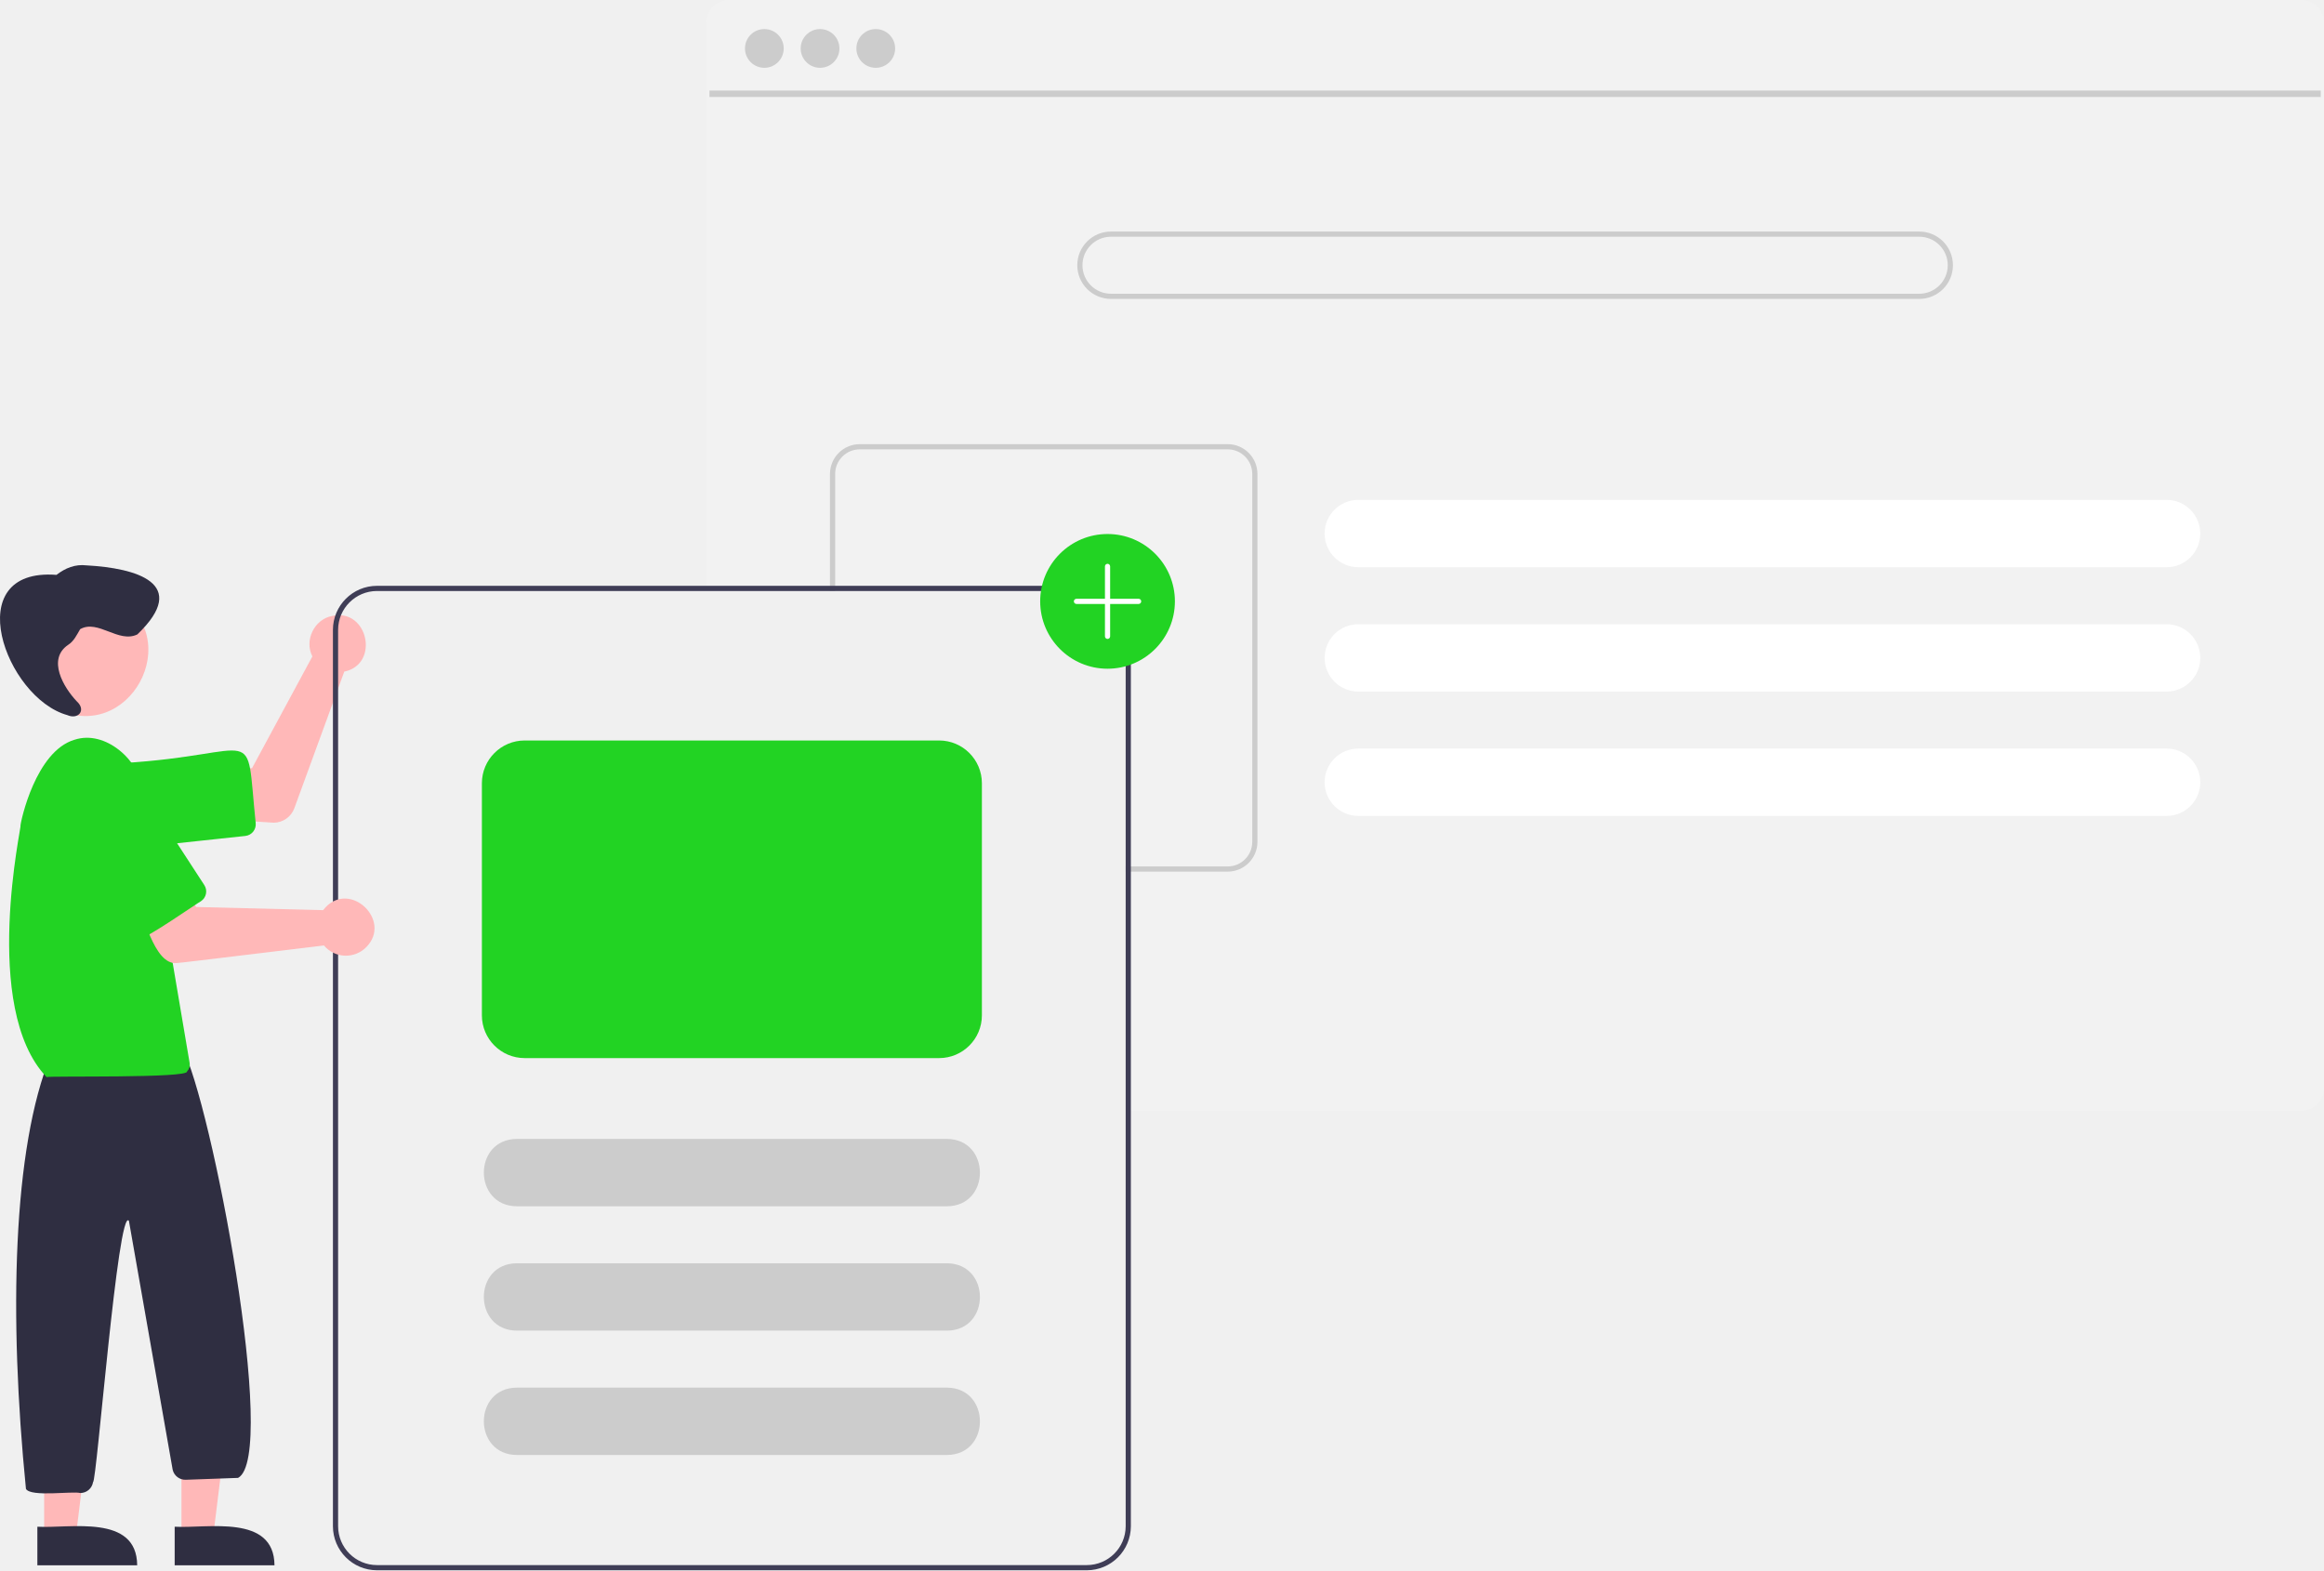
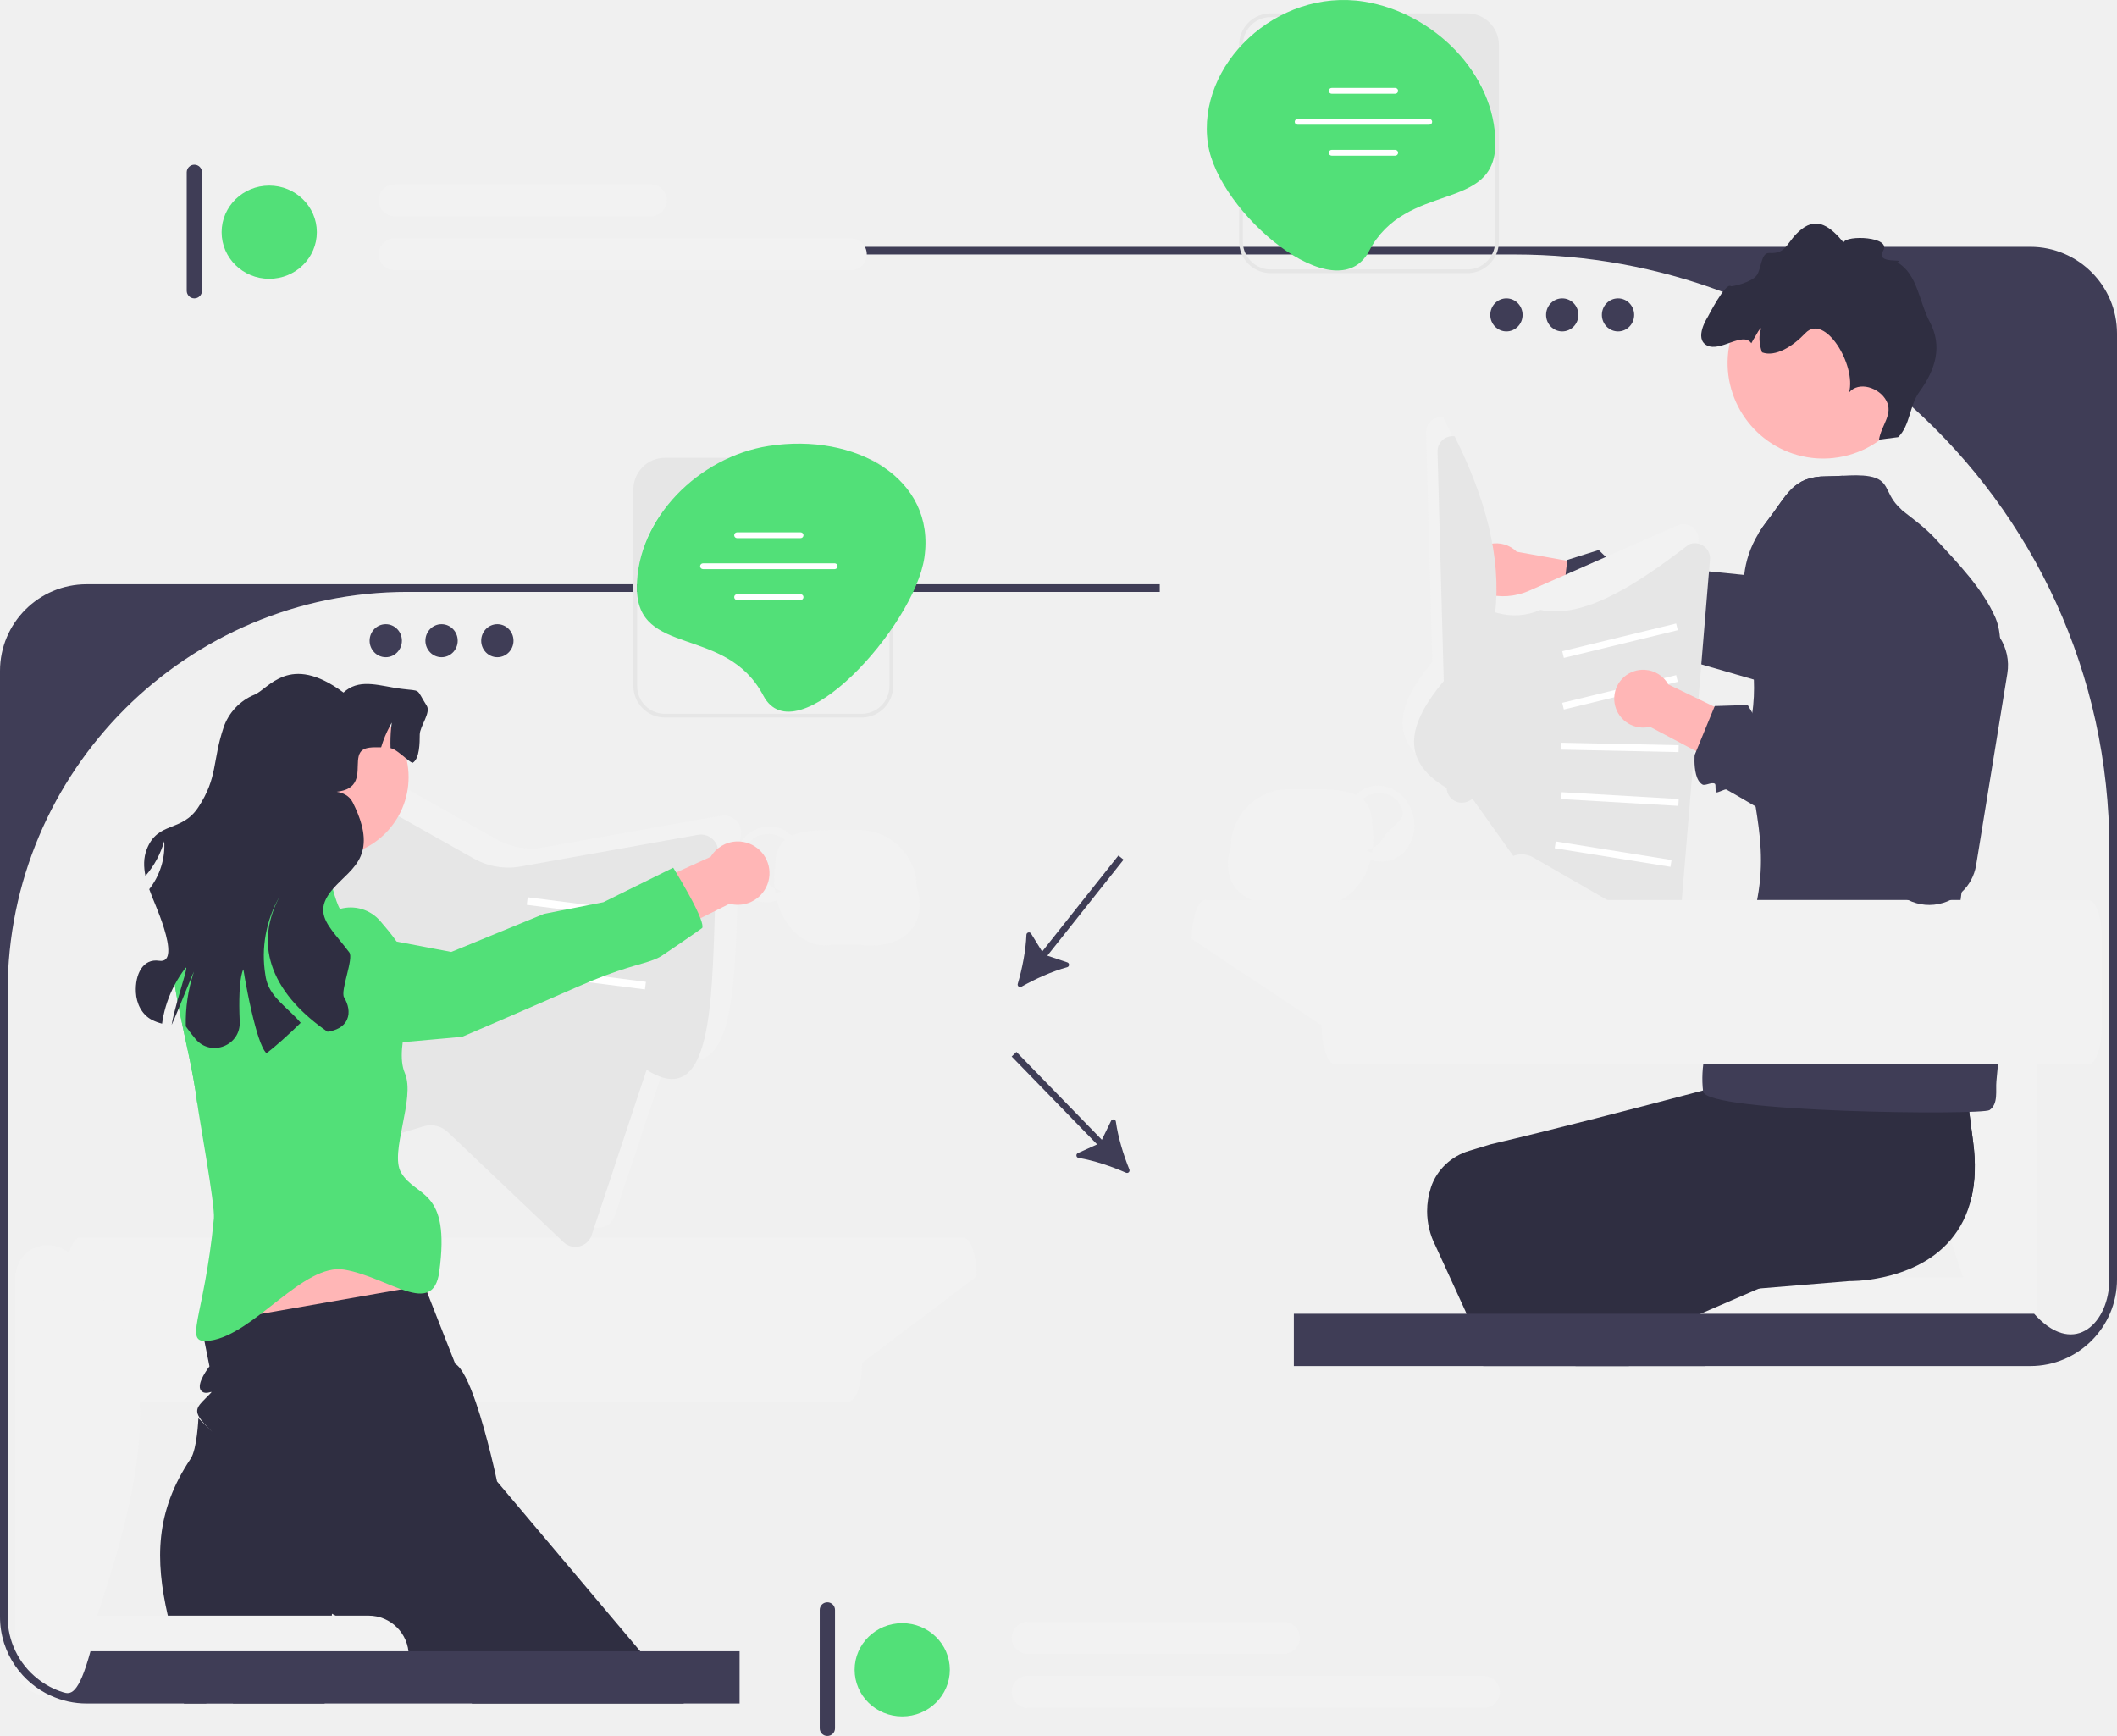
- <svg xmlns="http://www.w3.org/2000/svg" id="e206c98e-a062-454f-98a1-36dd7d468c34" data-name="Layer 1" width="897.059" height="606.13" viewBox="0 0 897.059 606.13">
-   <path d="M1039.799,146.935h-607a8.727,8.727,0,0,0-8.72,8.72v219.41h146.9a15.018,15.018,0,0,1,15,15v185.63h453.82a8.712,8.712,0,0,0,6.63-3.06,2.044,2.044,0,0,0,.19-.24,8.166,8.166,0,0,0,1.25-2.11,8.507,8.507,0,0,0,.66-3.31V155.655A8.73,8.73,0,0,0,1039.799,146.935Z" transform="translate(-151.4706 -146.935)" fill="#f2f2f2" />
-   <rect x="273.85" y="34.951" width="621.957" height="2.493" fill="#ccc" />
-   <circle cx="295.039" cy="18.698" r="7.478" fill="#ccc" />
-   <circle cx="316.539" cy="18.698" r="7.478" fill="#ccc" />
-   <circle cx="338.04" cy="18.698" r="7.478" fill="#ccc" />
-   <path d="M892.299,236.315h-312a13,13,0,0,0,0,26h312a13,13,0,0,0,0-26Zm0,24h-312a11,11,0,0,1,0-22h312a11,11,0,0,1,0,22Z" transform="translate(-151.4706 -146.935)" fill="#ccc" />
-   <path d="M987.77,339.885h-312a13,13,0,0,0,0,26h312a13,13,0,0,0,0-26Z" transform="translate(-151.4706 -146.935)" fill="#fff" />
-   <path d="M987.77,387.885h-312a13,13,0,0,0,0,26h312a13,13,0,0,0,0-26Z" transform="translate(-151.4706 -146.935)" fill="#fff" />
-   <path d="M987.77,435.885h-312a13,13,0,0,0,0,26h312a13,13,0,0,0,0-26Z" transform="translate(-151.4706 -146.935)" fill="#fff" />
-   <path d="M625.35,318.385h-142.02a11.504,11.504,0,0,0-11.49,11.49v45.19h2v-45.19a9.505,9.505,0,0,1,9.49-9.49h142.02a9.498,9.498,0,0,1,9.49,9.49v142.02a9.498,9.498,0,0,1-9.49,9.49H585.98v2h39.37a11.497,11.497,0,0,0,11.49-11.49V329.875A11.497,11.497,0,0,0,625.35,318.385Z" transform="translate(-151.4706 -146.935)" fill="#ccc" />
-   <path d="M257.094,464.503c-.502.02-21.91-1.464-22.457-1.482l1.923-19.197,12.193-.367,23.3-43.155c-3.232-6.162.745-14.338,7.6-15.599,13.814-3.14,18.559,18.593,4.703,21.485l-19.272,52.733A8.55,8.55,0,0,1,257.094,464.503Z" transform="translate(-151.4706 -146.935)" fill="#ffb8b8" />
-   <path d="M200.655,474.39c-20.372.05-22.16-30.738-1.743-32.907,53.988-3.262,47.156-16.822,51.256,23.175a4.505,4.505,0,0,1-3.995,4.954l-43.75,4.684A16.635,16.635,0,0,1,200.655,474.39Z" transform="translate(-151.4706 -146.935)" fill="#22d323" />
-   <path d="M196.006,377.05c28.065,15.97,5.025,58.106-23.563,43.102C144.379,404.182,167.419,362.046,196.006,377.05Z" transform="translate(-151.4706 -146.935)" fill="#ffb8b8" />
-   <polygon points="70.049 592.823 82.308 592.822 88.141 545.534 70.047 545.535 70.049 592.823" fill="#ffb8b8" />
-   <path d="M218.893,751.142l38.531-.002c-.147-19.881-25.918-14.152-38.531-14.885Z" transform="translate(-151.4706 -146.935)" fill="#2f2e41" />
-   <polygon points="17.049 592.823 29.308 592.822 35.141 545.534 17.047 545.535 17.049 592.823" fill="#ffb8b8" />
-   <path d="M165.893,751.142l38.531-.002c-.147-19.881-25.918-14.152-38.531-14.885Z" transform="translate(-151.4706 -146.935)" fill="#2f2e41" />
-   <path d="M182.452,723.243c-2.963-.813-19.064,1.646-20.964-1.582-6.636-66.511-5.161-131.603,9.57-167.37l50.648-3.101c11.326,20.675,37.36,157.875,21.656,166.216l-20.194.72a5.018,5.018,0,0,1-5.039-3.826l-16.895-96.117c-4.207-5.881-12.477,101.224-13.843,100.824A4.978,4.978,0,0,1,182.452,723.243Z" transform="translate(-151.4706 -146.935)" fill="#2f2e41" />
-   <path d="M169.45,562.698c-25.572-26.753-9.26-98.479-10.086-96.953.07-1.757,5.862-28.816,20.844-33.257,11.887-3.923,25.043,7.812,26.666,19.681l17.806,105.153a3.698,3.698,0,0,1-1.014,3.18C224.542,563.228,170.701,562.152,169.45,562.698Z" transform="translate(-151.4706 -146.935)" fill="#22d323" />
-   <path d="M177.749,395.868c2.246-1.42,3.353-3.854,4.66-6.073,6.885-3.924,14.801,5.569,22.083,2.026,20.593-19.769-.574-25.601-19.54-26.644-4.48-.552-8.292,1.037-11.679,3.662-37.886-2.893-19.716,47.483,4.194,54.136,4.222,1.849,7.388-1.893,3.666-5.295C175.981,412.281,169.6,401.411,177.749,395.868Z" transform="translate(-151.4706 -146.935)" fill="#2f2e41" />
-   <path d="M570.98,373.065h-274a17.024,17.024,0,0,0-17,17v346a17.024,17.024,0,0,0,17,17h274a17.024,17.024,0,0,0,17-17v-346A17.024,17.024,0,0,0,570.98,373.065Zm15,363a15.018,15.018,0,0,1-15,15h-274a15.018,15.018,0,0,1-15-15v-346a15.018,15.018,0,0,1,15-15h274a15.018,15.018,0,0,1,15,15Z" transform="translate(-151.4706 -146.935)" fill="#3f3d56" />
-   <path d="M219.777,518.663c-9.031,1.023-12.995-19.992-16.448-25.347l17.985-6.983,5.852,10.703,49.028,1.219a10.678,10.678,0,0,1,.952-1.12h0c9.723-10.181,25.557,5.073,15.871,15.232a11.036,11.036,0,0,1-16.497-.477C275.31,511.976,220.961,518.695,219.777,518.663Z" transform="translate(-151.4706 -146.935)" fill="#ffb8b8" />
-   <path d="M206.458,508.631c-3.007,2.897-26.091-37.773-27.777-38.923-11.664-18.13,15.796-36.03,27.661-17.998l23.997,36.879a4.505,4.505,0,0,1-1.317,6.226C227.928,495.327,207.23,509.733,206.458,508.631Z" transform="translate(-151.4706 -146.935)" fill="#22d323" />
-   <path d="M516.98,612.565h-166c-16.957-.082-17.027-25.912.001-26l165.999,0C533.925,586.644,534.017,612.476,516.98,612.565Z" transform="translate(-151.4706 -146.935)" fill="#ccc" />
-   <path d="M516.98,660.565h-166c-16.957-.082-17.027-25.912.001-26l165.999,0C533.925,634.644,534.017,660.476,516.98,660.565Z" transform="translate(-151.4706 -146.935)" fill="#ccc" />
-   <path d="M516.98,708.565h-166c-16.957-.082-17.027-25.912.001-26l165.999,0C533.925,682.644,534.017,708.476,516.98,708.565Z" transform="translate(-151.4706 -146.935)" fill="#ccc" />
-   <path d="M578.98,405.065a26,26,0,1,1,26-26A26.029,26.029,0,0,1,578.98,405.065Z" transform="translate(-151.4706 -146.935)" fill="#22d323" />
-   <path d="M590.98,378.065h-11v-12.5a1,1,0,0,0-2,0v12.5h-11a1,1,0,0,0,0,2h11v12.5a1,1,0,1,0,2,0v-12.5h11a1,1,0,0,0,0-2Z" transform="translate(-151.4706 -146.935)" fill="#fff" />
-   <path d="M513.98,555.365h-160a16.519,16.519,0,0,1-16.5-16.5V449.265a16.519,16.519,0,0,1,16.5-16.5h160a16.519,16.519,0,0,1,16.5,16.5v89.6A16.519,16.519,0,0,1,513.98,555.365Z" transform="translate(-151.4706 -146.935)" fill="#22d323" />
+ <svg xmlns="http://www.w3.org/2000/svg" width="554.225" height="454.457" viewBox="0 0 554.225 454.457">
+   <g>
+     <rect x="481.854" y="338.875" width="6.31" height="18.74" fill="#f2f2f2" />
+     <path d="M520.157,353.291h-70.291c-5.226,0-9.462-4.236-9.462-9.462h0c0-5.226,4.236-9.462,9.462-9.462h70.291c5.226,0,9.462,4.236,9.462,9.462h0c0,5.226-4.236,9.462-9.462,9.462Z" fill="#f2f2f2" />
+     <path d="M525.564,353.291h0c4.23,0,7.66-3.429,7.66-7.66v-91.018c0-4.23-3.429-7.66-7.66-7.66h0c-4.23,0-7.66,3.429-7.66,7.66-23.265,17.804-13.809,53.239,0,91.018,0,4.23,3.429,7.66,7.66,7.66v-0Z" fill="#f2f2f2" />
+     <path d="M516.174,313.285c-1.04,4.66-3,8.34-5.46,11.24-5.01,5.93-12.11,8.62-17.71,9.84-5.03,1.1-8.85,1.01-8.85,1.01l-23.65,1.95-18.69,1.54-18.78,1.55c1.07,4.5,2.09,9.67,3.06,15.2,.11,.66,.23,1.33,.35,2h-38.14l-.64-2-3.92-12.15-7.95-17.37c-1.45-2.83-2.18-5.92-2.18-9.03,0-2.07,.33-4.13,.98-6.13,.01-.03,.01-.06,.02-.09,1.53-4.62,5.31-8.16,9.99-9.57l5.65-1.71c16.02-3.74,38.47-9.57,55.59-14.09,14.3-3.78,24.87-6.66,24.87-6.66l.03-.2,2.96-20.24,29.51-2.59,9.59-.85s-.21,1-.13,4.59c0,.22,0,.45,.01,.68,.02,.7,.05,1.5,.09,2.39,.01,.3,.03,.61,.05,.93,.03,.62,.07,1.28,.12,1.99,0,.05,0,.1,.01,.15,.05,.89,.12,1.86,.21,2.9,.02,.43,.06,.87,.1,1.32,.19,2.27,.43,4.87,.74,7.83,.02,.3,.05,.6,.09,.9,.04,.47,.09,.94,.14,1.42,.1,.84,.19,1.7,.29,2.6,.01,.09,.02,.17,.03,.26,.09,.79,.19,1.6,.28,2.44,.11,.91,.22,1.84,.34,2.79,.07,.64,.15,1.3,.24,1.98,.04,.32,.08,.65,.12,.98,.05,.35,.09,.71,.14,1.07,.08,.64,.16,1.3,.25,1.97,.19,1.49,.4,3.03,.61,4.63,.77,5.67,.55,10.48-.36,14.53Z" fill="#2f2e41" />
+     <path d="M516.174,313.285l-7.73,3.34-41.09,17.74-6.85,2.96-16.82,7.26c.48,2.53,.99,5.03,1.54,7.49,.26,1.19,.52,2.37,.8,3.54,.16,.67,.31,1.33,.48,2h-34.04l-.26-2-.99-7.83c-1.97-1.76-3.13-5.13-3.83-8.71-.7-3.57-.95-7.38-1.12-10.02,0-.03,0-.07-.01-.1-.28-4.88,9.25-8.12,13.06-11.16l4.68-1.55c9.67-6.71,24.04-16.87,37.95-26.74,5.27-3.74,10.48-7.44,15.33-10.89,15.08-10.74,26.82-19.13,26.82-19.13l-.88-3.7,9.59-.85s-.21,1-.13,4.59c0,.22,0,.45,.01,.68,.02,.71,.05,1.5,.09,2.39,.01,.3,.03,.61,.05,.93,.03,.62,.07,1.28,.12,1.99,0,.05,0,.1,.01,.15,.05,.89,.12,1.86,.21,2.9,.02,.43,.06,.87,.1,1.32,.18,2.27,.42,4.86,.74,7.83,.02,.3,.05,.6,.09,.9,.04,.47,.09,.94,.14,1.42,.1,.84,.19,1.71,.29,2.6,.01,.09,.02,.17,.03,.26,.09,.79,.19,1.6,.28,2.44,.11,.91,.22,1.84,.34,2.79,.08,.65,.16,1.31,.24,1.98,.04,.32,.08,.65,.12,.98,.05,.35,.09,.71,.14,1.07,.08,.64,.16,1.3,.25,1.97,.19,1.49,.4,3.03,.61,4.63,.77,5.67,.55,10.48-.36,14.53Z" fill="#2f2e41" />
+     <path d="M522.328,265.208c1.57,6.71,.94,11.31,.32,17.87-.23,2.42,.56,5.9-1.79,7.53-2.01,1.37-74.32,.72-74.99-4.88-.76-6.33,.72-12.97,3.81-18.68,5.59-10.34,8.79-23,10.43-31.99,3.47-18.89-4.35-29.15-1.43-47.99,.5-3.21,.6-6.25,.48-9.16-.4-10.11-3.52-18.69-2.53-27.4,.41-3.58,1.51-7.18,3.78-10.92,.67-1.11,1.44-2.23,2.33-3.36,5.16-6.58,6.51-11.54,15.47-11.53,1.37,0,2.83-.09,4.31-.16,2.37-.13,4.79-.22,6.93,.16,5.14,.91,4,4.14,7.32,7.68l1.28,1.28c3.2,2.52,5.97,4.49,8.77,7.53,5.62,6.1,12.29,12.96,15.6,20.58,2.24,5.17,.88,13.07,.82,18.71-.07,7.25-2.31,13.34-4.18,20.25-1.63,6-2.06,12.3-3.17,18.43-1.43,7.93-2.73,15.75-3.39,23.74-.51,6.27,8.33-4.1,8.35,2.18,.02,6.51,0,13.83,1.48,20.13Z" fill="#3f3d56" />
+     <g>
+       <path d="M397.071,144.432l22.268,3.987-.503,13.039-23.393-5.053c-.638,.357-1.337,.63-2.088,.794-4.085,.893-8.121-1.695-9.014-5.781-.893-4.085,1.695-8.121,5.781-9.014,2.605-.569,5.187,.281,6.95,2.028h-0Z" fill="#ffb6b6" />
+       <path d="M486.258,175.038c-.98,2-2.5,3.73-4.45,4.99-2.88,1.86-6.26,2.37-9.39,1.69-.38-.08-1.67-.44-3.65-1.02-.34-.1-.7-.2-1.08-.31-2.25-.65-5.18-1.51-8.53-2.48-3.32-.97-7.08-2.06-10.97-3.18l-.02,.01c-1.18-.36-2.4-.71-3.61-1.06h-.02c-9.05-2.57-18.52-5.19-25.42-6.87-.32-.09-1.98,1.5-2.29,1.42-.48-.12-.57-1.95-1.02-2.06-.97-.24-2.24,1.27-3.04,1.07-2.91-.71-4.07-6.9-4.07-6.9l.13-1.04,1.46-12.5,.02-.22,8.23-2.59,2.74,2.65,3.8-1.58,3.54,2.65,7.23,.72,3.12,.32,.21,.01,17.45,1.75,5.14,.52c-.41-2.08-.73-4.14-.96-6.17-.06-.57-.12-1.13-.16-1.69l-.01-.01c-.11-1.2-.18-2.38-.23-3.57,.67-1.11,1.44-2.23,2.33-3.36,5.16-6.58,6.51-11.54,15.47-11.53,1.37,0,2.83-.09,4.31-.16l2.31,20.46,2.54,22.5,.08,.73c.26,2.4-.17,4.75-1.19,6.81Z" fill="#3f3d56" />
+     </g>
+     <path d="M443.015,137.944c-1.14-.82-2.6-.97-3.89-.4l-38.86,17.13c-3.54,1.56-7.54,1.84-11.26,.79l-.57-.16c1.618-14.377-2.511-29.849-10.62-46.08-1.05-.14-2.1,.14-2.95,.8-1,.78-1.56,1.96-1.52,3.24l1.22,45.06,.41,14.96c-8.862,10.617-12.068,20.439,.76,28.01,.04,1.41,.81,2.67,2.05,3.35,1.24,.69,2.71,.67,3.93-.05l.79-.47,10.67,14.95c.71-.28,1.45-.42,2.2-.42,1.03,0,2.06,.26,2.98,.79l19.41,11.17,13.22,7.61c1.18,.68,2.61,.71,3.82,.08,1.21-.64,1.99-1.83,2.11-3.19l.37-4.5,1.23-14.8,2.02-24.42,.96-11.65,.15-1.74,3.02-36.51c.12-1.41-.5-2.74-1.65-3.55v-0Z" fill="#f2f2f2" />
+     <path d="M446.015,142.944c-1.14-.82-2.6-.97-3.89-.4-14.057,10.823-27.651,19.498-38.86,17.13-3.54,1.56-7.54,1.84-11.26,.79l-.57-.16c1.618-14.377-2.511-29.849-10.62-46.08-1.05-.14-2.1,.14-2.95,.8-1,.78-1.56,1.96-1.52,3.24l1.22,45.06,.41,14.96c-8.862,10.617-12.068,20.439,.76,28.01,.04,1.41,.81,2.67,2.05,3.35,1.24,.69,2.71,.67,3.93-.05l.79-.47,10.67,14.95c.71-.28,1.45-.42,2.2-.42,1.03,0,2.06,.26,2.98,.79l19.41,11.17,13.22,7.61c1.18,.68,2.61,.71,3.82,.08,1.21-.64,1.99-1.83,2.11-3.19l.37-4.5,1.23-14.8,2.02-24.42,.96-11.65,.15-1.74,3.02-36.51c.12-1.41-.5-2.74-1.65-3.55v-0Z" fill="#e6e6e6" />
+     <rect x="408.765" y="166.826" width="30.693" height="1.802" transform="translate(-27.62364 104.9719) rotate(-13.66881)" fill="#fff" />
+     <rect x="408.765" y="180.343" width="30.693" height="1.802" transform="translate(-30.81797 105.3548) rotate(-13.66881)" fill="#fff" />
+     <rect x="423.211" y="180.317" width="1.802" height="30.693" transform="translate(219.5529 615.5566) rotate(-88.79224)" fill="#fff" />
+     <rect x="423.211" y="193.834" width="1.802" height="30.693" transform="translate(190.6712 620.4384) rotate(-86.67308)" fill="#fff" />
+     <rect x="421.409" y="208.253" width="1.802" height="30.693" transform="translate(134.609 605.1364) rotate(-80.88143)" fill="#fff" />
+     <path d="M315.591,235.615h231.094c1.987,0,3.598,4.564,3.598,10.193v22.614c0,5.629-1.611,10.193-3.598,10.193h-197.094c-1.987,0-3.598-4.564-3.598-10.193l-34-22.614c0-5.629,1.611-10.193,3.598-10.193h0Z" fill="#f2f2f2" />
+     <path d="M481.565,91.203c-.16-.28-.33-.55-.51-.81-.17-.27-.36-.53-.55-.78-.09-.13-.18-.25-.28-.36-.9-1.15-1.9-2.08-2.92-2.64-.07-.04-.14-.08-.21-.11-.16-.09-.32-.16-.49-.22-.31-.12-.62-.21-.94-.25-.15-.02-.3-.03-.45-.03-.11,0-.22,.01-.33,.02-.06,.01-.13,.02-.2,.03-.08,.01-.17,.03-.25,.05-.09,.02-.18,.05-.26,.08-.08,.03-.17,.06-.25,.1-.09,.04-.18,.08-.26,.13-.09,.05-.17,.1-.25,.15-.09,.06-.17,.12-.25,.18,3.06,1.73,6.06,3.57,8.98,5.5-.18-.36-.37-.7-.58-1.04v0Z" fill="#3f3d56" />
+     <path d="M481.565,91.203c-.16-.28-.33-.55-.51-.81-.17-.27-.36-.53-.55-.78-.09-.13-.18-.25-.28-.36-.9-1.15-1.9-2.08-2.92-2.64-.07-.04-.14-.08-.21-.11-.16-.09-.32-.16-.49-.22-.31-.12-.62-.21-.94-.25-.15-.02-.3-.03-.45-.03-.11,0-.22,.01-.33,.02-.06,.01-.13,.02-.2,.03-.08,.01-.17,.03-.25,.05-.09,.02-.18,.05-.26,.08-.08,.03-.17,.06-.25,.1-.09,.04-.18,.08-.26,.13-.09,.05-.17,.1-.25,.15-.09,.06-.17,.12-.25,.18,3.06,1.73,6.06,3.57,8.98,5.5-.18-.36-.37-.7-.58-1.04v0Z" fill="#3f3d56" />
+     <path d="M531.535,64.613H207.725v2h188.82c19.17,0,37.52,3.46,54.48,9.8h.01c2.33,.87,4.62,1.79,6.89,2.77,5.24,2.24,10.32,4.77,15.24,7.56,3.06,1.73,6.06,3.57,8.98,5.5,6.24,4.11,12.16,8.66,17.72,13.61l.01,.01c.25,.21,.49,.42,.73,.65,31.69,28.49,51.62,69.81,51.62,115.78v112.63c0,11.18-8.86,20.28-19,9.75-.23-.24-.46-.48-.69-.74h-193.81v13.68h192.81c12.51,0,22.69-10.18,22.69-22.69V87.303c0-12.51-10.18-22.69-22.69-22.69h0Z" fill="#3f3d56" />
+     <path d="M481.565,91.203c-.16-.28-.33-.55-.51-.81-.17-.27-.36-.53-.55-.78-.09-.13-.18-.25-.28-.36-.9-1.15-1.9-2.08-2.92-2.64-.07-.04-.14-.08-.21-.11-.16-.09-.32-.16-.49-.22-.31-.12-.62-.21-.94-.25-.15-.02-.3-.03-.45-.03-.11,0-.22,.01-.33,.02-.06,.01-.13,.02-.2,.03-.08,.01-.17,.03-.25,.05-.09,.02-.18,.05-.26,.08-.08,.03-.17,.06-.25,.1-.09,.04-.18,.08-.26,.13-.09,.05-.17,.1-.25,.15-.09,.06-.17,.12-.25,.18,3.06,1.73,6.06,3.57,8.98,5.5-.18-.36-.37-.7-.58-1.04v0Z" fill="#3f3d56" />
+     <path d="M481.565,91.203c-.16-.28-.33-.55-.51-.81-.17-.27-.36-.53-.55-.78-.09-.13-.18-.25-.28-.36-.9-1.15-1.9-2.08-2.92-2.64-.07-.04-.14-.08-.21-.11-.16-.09-.32-.16-.49-.22-.31-.12-.62-.21-.94-.25-.15-.02-.3-.03-.45-.03-.11,0-.22,.01-.33,.02-.06,.01-.13,.02-.2,.03-.08,.01-.17,.03-.25,.05-.09,.02-.18,.05-.26,.08-.08,.03-.17,.06-.25,.1-.09,.04-.18,.08-.26,.13-.09,.05-.17,.1-.25,.15-.09,.06-.17,.12-.25,.18,3.06,1.73,6.06,3.57,8.98,5.5-.18-.36-.37-.7-.58-1.04v0Z" fill="#3f3d56" />
+     <path d="M481.565,91.203c-.16-.28-.33-.55-.51-.81-.17-.27-.36-.53-.55-.78-.09-.13-.18-.25-.28-.36-.9-1.15-1.9-2.08-2.92-2.64-.07-.04-.14-.08-.21-.11-.16-.09-.32-.16-.49-.22-.31-.12-.62-.21-.94-.25-.15-.02-.3-.03-.45-.03-.11,0-.22,.01-.33,.02-.06,.01-.13,.02-.2,.03-.08,.01-.17,.03-.25,.05-.09,.02-.18,.05-.26,.08-.08,.03-.17,.06-.25,.1-.09,.04-.18,.08-.26,.13-.09,.05-.17,.1-.25,.15-.09,.06-.17,.12-.25,.18,3.06,1.73,6.06,3.57,8.98,5.5-.18-.36-.37-.7-.58-1.04v0Z" fill="#3f3d56" />
+     <path d="M474.271,119.859c.584,.07,1.167,.123,1.746,.149,1.803,.099,3.585-.004,5.301-.295,5.217-.836,9.956-3.307,13.612-6.93,3.866-3.823,6.512-8.926,7.227-14.735,1.675-13.713-8.089-26.204-21.801-27.879-13.516-1.661-25.836,7.792-27.803,21.19-.031,.207-.063,.406-.085,.613-1.675,13.721,8.08,26.205,21.802,27.888h-0Z" fill="#ffb6b6" />
+     <path d="M446.915,90.44c3.552,1.757,9.356-3.766,11.579-.589,.361-.687,.76-1.351,1.154-1.979,.357-.562,.867-1.761,1.457-1.967-.747,1.802-.582,4.242,.193,6.333,3.504,1.309,8.091-1.589,11.334-5.017,5.092-5.375,13.407,8.408,11.441,15.541,2.502-3.055,7.932-1.332,9.772,2.161,1.839,3.485-1.268,6.277-1.933,10.164l5.016-.637c3.165-3.082,2.943-8.276,5.55-11.849,4.353-5.979,6.04-12.079,2.767-18.249-2.903-5.456-3.174-12.517-8.499-15.662,2.327-1.138-5.948,.64-3.737-3.068,2.22-3.699-9.613-4.149-10.384-2.167-3.381-4.047-6.792-6.715-10.951-3.472-4.085,3.19-3.662,6.543-8.46,6.243-2.251-.139-2.004,4.058-3.342,5.888-1.331,1.82-6.502,2.989-6.754,2.794-1.366-1.069-6.014,8.03-6.014,8.03,0,0-3.768,5.721-.187,7.501h0Z" fill="#2f2e41" />
+     <g>
+       <path d="M384.145,3.503h-51.49c-4.55,0-8.25,3.71-8.25,8.26V63.253c0,.46,.04,.92,.11,1.36,.12,.7,.32,1.37,.6,2,1.29,2.88,4.19,4.89,7.54,4.89h51.49c3.35,0,6.25-2.01,7.54-4.89,.29-.63,.49-1.3,.6-2,.08-.44,.12-.9,.12-1.36V11.763c0-4.55-3.71-8.26-8.26-8.26Zm6.45,63.11c-1.21,2.33-3.64,3.92-6.45,3.92h-51.49c-2.81,0-5.24-1.59-6.45-3.92-.33-.62-.57-1.29-.7-2-.09-.44-.13-.9-.13-1.36V11.763c0-.11,0-.21,.02-.31v-.01c.16-3.88,3.35-6.97,7.26-6.97h25.96c9.55,0,18.15,4.09,24.15,10.61,.03,.04,.06,.07,.09,.1l.05,.05c4.08,4.48,6.93,10.12,8.02,16.35,.04,.24,.09,.47,.12,.71,.01,.05,.01,.1,.02,.14,.24,1.59,.36,3.21,.36,4.86v25.96c0,.46-.04,.92-.13,1.36-.13,.71-.37,1.38-.7,2v-0Z" fill="#e6e6e6" />
+       <path d="M391.489,37.507c0-18.275-16.37-34.261-34.425-37.091-22.853-3.582-43.864,16.558-40.84,37.199,2.649,18.082,33.686,44.309,42.175,28.125,9.714-18.519,33.09-9.958,33.09-28.233Z" fill="#52e078" />
+       <g>
+         <path d="M365.255,23.014h-16.62c-.42,0-.76,.34-.76,.76s.34,.76,.76,.76h16.62c.42,0,.76-.34,.76-.76s-.34-.76-.76-.76Z" fill="#fff" />
+         <path d="M365.255,39.224h-16.62c-.42,0-.76,.34-.76,.75,0,.42,.34,.77,.76,.77h16.62c.42,0,.76-.35,.76-.77,0-.41-.34-.75-.76-.75Z" fill="#fff" />
+         <path d="M374.175,31.124h-34.46c-.42,0-.76,.34-.76,.76,0,.42,.34,.76,.76,.76h34.46c.42,0,.76-.34,.76-.76,0-.42-.34-.76-.76-.76Z" fill="#fff" />
+       </g>
+     </g>
+     <g>
+       <path d="M436.758,179.179l20.361,9.859-4.009,12.417-21.156-11.19c-.711,.172-1.457,.245-2.225,.2-4.175-.245-7.36-3.828-7.115-8.003,.245-4.175,3.828-7.36,8.003-7.115,2.662,.156,4.918,1.673,6.142,3.832v-0Z" fill="#ffb6b6" />
+       <path d="M523.585,166.954v-.01c-1.92-3.01-5.03-5.24-8.8-5.95l-2.84-.54c-7,13.06-13.47,26.4-14.68,42.58l-29.68-11.65-1.34-.52-2.69-3.51-4.09,.49-.72-1.24v-.01l-1.2-2.03-8.62,.27-.08,.19-.01,.01-4.2,10.22-.01,.01-.57,1.4-.4,.97s-.25,2.76,.36,5.06v.02c.3,1.15,.82,2.18,1.69,2.67,.72,.4,2.35-.71,3.22-.22,.4,.23-.01,2.03,.42,2.27,.28,.16,2.3-.92,2.59-.76,2.3,1.29,4.9,2.81,7.67,4.45,1.41,.84,2.86,1.7,4.34,2.6,15.42,9.27,33.75,20.93,35.27,21.73,.11,.06,.22,.11,.33,.16,2.76,1.37,6.02,1.71,9.17,.75,.66-.2,1.29-.45,1.88-.75,1.09-.53,2.08-1.22,2.94-2.03,1.98-1.82,3.33-4.28,3.8-7.05l8.18-50.22c.55-3.38-.22-6.68-1.93-9.36Z" fill="#3f3d56" />
+     </g>
+     <path d="M369.965,213.473c-.94-3.82-3.75-6.65-7.03-7.51-1.31-.36-2.7-.4-4.08-.06-1.48,.36-2.81,1.11-3.88,2.18-2.73-1.28-6.53-1.47-10.75-1.47h-7c-8.28,0-15,7-15,15-2.16,7.04,.51,11.87,5.42,14,2.67,1.16,6,1.52,9.58,1h7c2.43,.46,4.75,.06,6.82-1,3.65-1.86,6.52-5.76,7.79-10.55,.91,.32,1.86,.5,2.83,.5,.64,0,1.29-.08,1.93-.23,2.36-.58,4.32-2.15,5.52-4.41,1.18-2.23,1.48-4.87,.85-7.45Zm-7.62,5.51c-.69,1.31-1.7,2.31-2.92,2.92-.04,.4-.1,.8-.16,1.19,.45,.18,.24,.17-.14,.08-.66-.16-1.83-.59-1-.79,.45-.11,.89-.27,1.3-.48,.22-2.02,.18-4.14-.2-6.29,0-3.06-.92-5.08-2.49-6.42,.75-.65,1.62-1.11,2.59-1.35,.49-.12,.98-.18,1.46-.18,.61,0,1.19,.04,1.73,.14,2.33,.41,3.97,1.78,4.71,4.81,.51,2.1-3.93,4.58-4.88,6.37Z" fill="#f2f2f2" />
+   </g>
+   <path d="M240,232.289c0-8-6.72-15-15-15h-7c-3.98,0-7.59,.17-10.27,1.26-.17,.07-.32,.14-.48,.21-1.08-1.07-2.4-1.82-3.88-2.18-2.67-.65-5.39,.1-7.51,1.82-1.7,1.37-3.02,3.36-3.6,5.75-.63,2.58-.33,5.22,.85,7.45,.61,1.15,1.41,2.11,2.37,2.86,.92,.73,1.99,1.26,3.15,1.55,.64,.15,1.29,.23,1.93,.23,.97,0,1.92-.18,2.83-.5,.83,3.15,2.36,5.91,4.34,7.96,2.75,2.85,6.37,4.33,10.27,3.59h7c10.18,1.47,18.33-4.14,15-15Zm-37-6c-.38,2.15-.42,4.27-.2,6.29,.41,.21,.85,.37,1.3,.48,1.31,.32-2.36,1.19-1.14,.71-.06-.39-.12-.79-.16-1.19-.84-.42-1.57-1.02-2.17-1.78-.28-.35-.53-.73-.75-1.14-.95-1.79-5.39-4.27-4.88-6.37,.51-2.07,1.44-3.37,2.72-4.11,0-.01,.01-.01,.01-.01,1.02-.59,2.26-.83,3.7-.83,.49,0,.98,.06,1.47,.18,.97,.24,1.84,.7,2.59,1.35-1.57,1.34-2.49,3.36-2.49,6.42Z" fill="#f2f2f2" />
+   <path d="M20.984,323.957H252.078c1.987,0,3.598,4.564,3.598,10.193l-30,22.614c0,5.629-1.611,10.193-3.598,10.193H20.984c-1.987,0-3.598-4.564-3.598-10.193v-22.614c0-5.629,1.611-10.193,3.598-10.193Z" fill="#f2f2f2" />
+   <g>
+     <path d="M116.51,222.749l4.072,27.084-15.147,4.485-3.286-28.788c-.657-.592-1.241-1.289-1.721-2.087-2.61-4.338-1.208-9.971,3.13-12.581s9.971-1.208,12.581,3.13c1.664,2.767,1.691,6.057,.371,8.757Z" fill="#ffb6b6" />
+     <path d="M124.909,261.137c1.08,12.23-6.19,6.88-11.91,18.82-2.17,4.53-8.61,3.86-11,8-3.64,6.3-.29,34.59-6.75,38.07-6.49,3.5-9.54-6.62-14.67-11.83-5.02-5.1-10.9-3.1-15.19-8.79-4.32-5.71-9.21-10.8-13.53-16.48-.09-.11-.17-.23-.25-.34-1.98-15.58-8.43-33.93-5.73-42.21,3.57-1.3,7.42-2.17,10.43-2.14,5.54,.07,3.2,3.09,7.96,5.47,4,2,8.94,12.46,12.8,14.79,2.75,1.65,9.54,14.76,13.09,13.63,5.81-1.85,11.53-28.6,10.17-33.5-1.15-4.09-6.89-9.21-7.05-13.33-.01-.15-.01-.31,0-.46,5.77,2.07,16.49-3.21,22.4-1.3,4.22,1.37,9.2,6.52,9.49,10.91,.3,4.5-.66,16.18-.26,20.69Z" fill="#52e078" />
+   </g>
+   <path d="M192.92,215.035c-1.05-1.21-2.62-1.77-4.2-1.49l-46.39,8.29c-4.19,.76-8.56,.02-12.27-2.07l-6.88-3.87-12.88-7.25-2.5-1.4-10.48-5.9-3.29-1.85c-1.26-.71-2.75-.78-4.07-.18-1.32,.59-2.25,1.75-2.55,3.16l-3.25,15.19-.24,1.09-1.83,8.57-4.58,21.35-.72,3.39-.32,1.47-2.34,10.95-.44,2.02-6.21,29.01-.54,2.51c-.3,1.41,.06,2.83,1,3.89,.1,.13,.22,.25,.35,.37,1.19,1.1,2.82,1.47,4.36,1l1.3-.4,9.79-2.97,22.43-6.8,4.8-1.46,5.9-1.79c.62-.19,1.25-.28,1.88-.28,1.65,0,3.27,.62,4.49,1.79l29,27.58,1.28,1.22c1.12,1.07,2.69,1.48,4.19,1.1,1.29-.32,2.34-1.16,2.92-2.32,.11-.2,.2-.41,.27-.63l8.11-24.4,1.39-4.18,4.52-13.6,.36-1.08c19.835,12.668,16.62-27.329,18.51-55.66,.51-1.52,.18-3.16-.87-4.37Z" fill="#f2f2f2" />
+   <path d="M186.92,220.035c-1.05-1.21-2.62-1.77-4.2-1.49l-46.39,8.29c-4.19,.76-8.56,.02-12.27-2.07l-6.88-3.87-12.88-7.25-2.5-1.4-10.48-5.9-3.29-1.85c-1.26-.71-2.75-.78-4.07-.18-1.32,.59-2.25,1.75-2.55,3.16l-3.25,15.19-.24,1.09-1.83,8.57-4.58,21.35-.72,3.39-.32,1.47-2.34,10.95-.44,2.02-6.21,29.01-.54,2.51c-.3,1.41,.06,2.83,1,3.89,.1,.13,.22,.25,.35,.37,1.19,1.1,2.82,1.47,4.36,1l1.3-.4,9.79-2.97,22.43-6.8,4.8-1.46,5.9-1.79c.62-.19,1.25-.28,1.88-.28,1.65,0,3.27,.62,4.49,1.79l29,27.58,1.28,1.22c1.12,1.07,2.69,1.48,4.19,1.1,1.29-.32,2.34-1.16,2.92-2.32,.11-.2,.2-.41,.27-.63l8.11-24.4,1.39-4.18,4.52-13.6,.36-1.08c19.835,12.668,16.62-27.329,18.51-55.66,.51-1.52,.18-3.16-.87-4.37Z" fill="#e6e6e6" />
+   <polygon points="55.993 307.667 56.943 347.875 113.931 346.306 102.414 301.804 55.993 307.667" fill="#ffb6b6" />
+   <path d="M123.52,445.957c.69-3.26-1.53-.62-3.03-2l-.12-.12c-1.63-1.81-3.68-2.62-3.65-4.87,.03-2.25-3.89-.24-6.09-2.44-.47-.47-1.81-1.38-3.64-2.52-5.69-3.54-16.06-9.32-19.17-11.05-.58-.32-.91-.5-.91-.5,0,0-.01,.17-.04,.5-.17,2.09-.87,10.56-1.72,21-.05,.66-.1,1.33-.16,2H48.15c.04-.68,.06-1.35,.07-2,.06-3.12-.2-6.03-.92-8.46-1.3-4.37-2.46-8.53-3.37-12.54-3.33-14.61-3.29-27.27,5.97-41.06,1.71-2.54,2.04-10.63,2.04-10.63,0,0,3.15,3.12,3.96,3.9-.2-.21-.6-.61-1.26-1.27-3.74-3.74-3.62-4.87-1.7-6.94,.34-.36,.73-.75,1.17-1.19,2.93-2.93,0,0-1.47-1.72-1.46-1.73,2.2-6.35,2.2-6.35l-1.39-6.96-.81-4.04,4.25-.74,11.38-1.99,42.84-7.48,.81,2.07,7.26,18.47c1.79,1.03,3.66,5.08,5.34,9.93,3.14,9.05,5.6,20.86,5.6,20.86l47.34,56.14,.46,.55c.4,.47,.77,.96,1.12,1.45h-55.52Z" fill="#2f2e41" />
+   <rect x="53.999" y="427.957" width="7" height="18" fill="#e6e6e6" />
+   <path d="M18.499,422.957H96.499c5.799,0,10.5,4.701,10.5,10.5h0c0,5.799-4.701,10.5-10.5,10.5H18.499c-5.799,0-10.5-4.701-10.5-10.5h0c0-5.799,4.701-10.5,10.5-10.5Z" fill="#f2f2f2" />
+   <path d="M12.5,443.957h-0c-4.694,0-8.5-3.806-8.5-8.5v-101c0-4.694,3.806-8.5,8.5-8.5h0c4.694,0,8.5,3.806,8.5,8.5,25.816,19.757,15.323,59.077,0,101,0,4.694-3.806,8.5-8.5,8.5v0Z" fill="#f2f2f2" />
+   <path d="M114.999,332.957c-1.648,12.086-13.19,1.44-24.8-.57-10.8-1.86-23.64,16.98-35.2,18.57-7.47,1.03-1.58-5.17,1-32,.33-3.45-3.88-26.32-4.39-30.37-1.98-15.58-8.43-33.93-5.73-42.21,.46-1.44,1.2-2.57,2.29-3.33,5.13-3.59,7.42-6.48,10.87-11.64,2.92-4.38,5.04-7.76,10.48-8.11,5.13-.33,10.94,.79,15.89,1.87,5.41,1.19-.73,.77,.59,3.79,.64,1.48,1.74,6.94,3,9h0c3.825-1.098,7.939,.132,10.535,3.147,3.02,3.508,5.741,6.73,7.615,11.733,2.82,7.48-4.29,20.79-1.15,28.12,2.83,6.62-4.09,20.73-1,26,3.92,6.71,13,4,10,26v-0Z" fill="#52e078" />
+   <rect x="153.921" y="221.013" width="2" height="34.059" transform="translate(-100.7974 361.6248) rotate(-82.7367)" fill="#fff" />
+   <rect x="152.078" y="230.841" width="2" height="34.059" transform="translate(-112.1575 368.382) rotate(-82.7367)" fill="#fff" />
+   <rect x="151.078" y="238.841" width="2" height="34.059" transform="translate(-120.967 374.3786) rotate(-82.7367)" fill="#fff" />
+   <circle cx="86.153" cy="203.45" r="20.816" fill="#ffb6b6" />
+   <g>
+     <path d="M186.037,224.313l-22.574,10.248,4.055,13.712,23.481-11.684c.774,.207,1.59,.308,2.432,.279,4.58-.155,8.168-3.994,8.013-8.574-.155-4.58-3.994-8.168-8.574-8.013-2.921,.099-5.433,1.699-6.833,4.031l-0,0Z" fill="#ffb6b6" />
+     <path d="M166.664,231.886l-8.701,4.306-15.549,3.051-21.079,8.654-3.197,1.308-14.752-2.802-10.215-1.952-3.366-.639-12.253-2.336-2.437-.152c-.667-.19-1.387-.372-2.177-.533-2.353-.496-5.173-.872-8.062-1.018-.87-.043-1.752-.067-2.626-.06-7.476,.019-14.646,1.785-14.822,7.118-.137,4.361,.732,8.528,2.406,12.287,.255,.571,.522,1.123,.811,1.673,3.543,6.742,9.762,11.919,17.329,14.024,1.65,.457,3.359,.761,5.118,.917l.365-.035,1.368-.12,2.245-.199,4.12-.372,32.347-2.904,3.866-.346,3.585-.326,.082-.038c4.578-1.963,17.214-7.384,29.97-12.994,11.691-5.147,16.623-5.781,20.103-7.144,.691-.27,1.321-.561,1.941-.928,.555-.339,10.703-7.263,10.759-7.402,.184-.428-.019-1.336-.479-2.531-1.306-3.444-4.659-9.165-6.352-11.974l-.771-1.263-9.576,4.735h-0Z" fill="#52e078" />
+   </g>
+   <path d="M22.69,152.954c-12.531,0-22.69,10.159-22.69,22.69v247.62c0,4.78,1.49,9.23,4.03,12.89,2.32,3.36,5.53,6.06,9.28,7.76h.03c2.86,1.31,6.01,2.04,9.35,2.04H193.62v-13.68H23.69c-3.18,11.68-5.29,11.34-7.26,10.71-2.36-.74-4.54-1.9-6.44-3.4-.02,0-.02-.01-.02-.02-2.54-1.96-4.58-4.49-5.97-7.42-1.28-2.69-2-5.7-2-8.88v-163.642c0-57.806,46.861-104.668,104.668-104.668h196.952v-2H22.69v-0Z" fill="#3f3d56" />
+   <path d="M109.89,192.295c-.01,2.14-.02,6.35-1.87,7.41l-.48-.23c-.32-.2-.72-.51-1.15-.86-1.32-1.08-3-2.57-4.15-2.77-.06-1.8-.01-3.6,.17-5.39,.05-.43,.1-.86,.16-1.29-.17,.29-.33,.58-.49,.88-.95,1.78-1.73,3.66-2.3,5.59-1.9,.02-4.44-.24-5.47,1.35-1.49,2.31,.64,7.23-2.99,9.36-.77,.45-1.8,.78-3.17,.93,1.44,.23,3.27,.93,4.19,2.77,1.9,3.8,3.52,8.2,2.66,12.25-.13,.6-.31,1.19-.55,1.77-1.46,3.52-4.84,5.78-7.32,8.68-.05,.05-.09,.1-.13,.15-1.91,2.28-2.55,4.15-2.35,5.92,.36,3.25,3.53,6.15,6.8,10.51,1.21,1.62-2.4,10.03-1.37,11.77,1.05,1.74,1.61,3.94,.78,5.8-.89,1.98-2.89,2.86-5.11,3.2-6.34-4.35-11.79-9.89-14.24-16.42-2.12-5.64-2.01-12,1.69-18.98-3.55,6.14-4.89,13.52-3.73,20.52,.03,.25,.07,.49,.12,.73,.18,.94,.48,1.79,.88,2.59,1.79,3.57,5.51,5.93,8.25,9.22-1.15,1.16-3.03,2.93-4.86,4.56-1.56,1.4-3.1,2.68-4.11,3.39-.68-.63-1.39-2.18-2.06-4.2-.27-.81-.54-1.7-.79-2.63-1.57-5.63-2.85-12.89-3.18-15.12-.91,1.71-1.17,6.54-1.04,11.51,.02,.73,.05,1.46,.08,2.18,.29,6.26-7.46,9.34-11.54,4.59-.84-.99-1.7-2.1-2.58-3.35-.11-4.78,.57-9.58,2.07-14.11,.04-.13,.06-.19,.06-.21-.2,.29-2.3,5.51-3.95,9.53-.85,2.06-1.58,3.8-1.89,4.41,.31-1.85,.9-4.13,1.52-6.36,1.41-5.01,3-9.72,2.01-8.42-1.01,1.33-1.92,2.75-2.7,4.23-1.56,2.91-2.65,6.08-3.2,9.34-.05,.29-.1,.58-.13,.88-.91-.23-1.79-.55-2.63-.97-2.65-1.37-4.08-4.24-4.23-7.23-.24-4.68,1.83-8.92,6.09-8.26,1.62,.25,2.3-.71,2.39-2.28,.22-3.25-2.03-9.13-3.34-12.29-.56-1.35-1.14-2.75-1.64-4.16,2.77-3.53,4.24-8.09,3.92-12.57-.95,3.34-2.64,6.46-4.91,9.09-.49-2.36-.53-4.72,.34-6.97,2.91-7.48,9.12-4.31,13.51-11.03,5.13-7.85,3.62-11.95,6.6-20.85,1.28-3.84,4.31-7.06,8.07-8.58,3.76-1.51,9.12-11.12,23.33-.57,.23-.21,.46-.41,.7-.59,4.03-3.04,8.99-1.1,14.3-.41,5.62,.73,3.76-.34,6.79,4.45,1.14,1.81-1.81,5.4-1.83,7.54v-0Z" fill="#2f2e41" />
+   <g>
+     <path d="M231.64,122.524c0-.007-.003-.01-.01-.01-1.11-1.22-2.59-2.1-4.26-2.47h-.01c-.58-.13-1.17-.2-1.79-.2h-51.49c-4.55,0-8.26,3.71-8.26,8.26v51.49c0,4.55,3.71,8.25,8.26,8.25h51.49c4.55,0,8.25-3.7,8.25-8.25v-51.49c0-2.15-.82-4.11-2.18-5.58Zm1.21,57.07c0,4.02-3.26,7.28-7.28,7.28h-51.49c-4.02,0-7.28-3.26-7.28-7.28v-25.96c0-.23,0-.45,.01-.68,.03-1.46,.15-2.9,.37-4.32,.03-.24,.08-.47,.12-.71,1.09-6.23,3.94-11.87,8.02-16.35l.05-.05c6-6.58,14.64-10.71,24.24-10.71h25.96c4.02,0,7.28,3.27,7.28,7.29v51.49Z" fill="#e6e6e6" />
+     <path d="M166.734,153.849c0-18.275,16.37-34.261,34.425-37.091,22.853-3.582,43.864,8.558,40.84,29.199-2.649,18.082-33.686,52.309-42.175,36.125-9.714-18.519-33.09-9.958-33.09-28.233h-0Z" fill="#52e078" />
+     <g>
+       <path d="M209.59,139.355h-16.62c-.42,0-.76,.34-.76,.76s.34,.76,.76,.76h16.62c.42,0,.76-.34,.76-.76s-.34-.76-.76-.76Z" fill="#fff" />
+       <path d="M209.59,155.565h-16.62c-.42,0-.76,.34-.76,.75,0,.42,.34,.77,.76,.77h16.62c.42,0,.76-.35,.76-.77,0-.41-.34-.75-.76-.75Z" fill="#fff" />
+       <path d="M218.51,147.465h-34.46c-.42,0-.76,.34-.76,.76,0,.42,.34,.76,.76,.76h34.46c.42,0,.76-.34,.76-.76,0-.42-.34-.76-.76-.76Z" fill="#fff" />
+     </g>
+   </g>
+   <g>
+     <path d="M50.881,43.113c-1.103,0-2,.897-2,2v31c0,1.103,.897,2,2,2s2-.897,2-2v-31c0-1.103-.897-2-2-2Z" fill="#3f3d56" />
+     <g>
+       <ellipse cx="70.483" cy="60.783" rx="12.463" ry="12.201" fill="#52e078" />
+       <path d="M170.395,56.609H103.31c-2.301,0-4.174-1.872-4.174-4.174s1.873-4.174,4.174-4.174h67.085c2.301,0,4.174,1.872,4.174,4.174s-1.873,4.174-4.174,4.174Z" fill="#f2f2f2" />
+       <path d="M222.749,70.736H103.31c-2.301,0-4.174-1.872-4.174-4.174s1.873-4.174,4.174-4.174h119.438c2.301,0,4.174,1.872,4.174,4.174s-1.873,4.174-4.174,4.174Z" fill="#f2f2f2" />
+     </g>
+   </g>
+   <g>
+     <path d="M216.599,419.457c-1.103,0-2,.897-2,2v31c0,1.103,.897,2,2,2s2-.897,2-2v-31c0-1.103-.897-2-2-2Z" fill="#3f3d56" />
+     <g>
+       <ellipse cx="236.2" cy="437.127" rx="12.463" ry="12.201" fill="#52e078" />
+       <path d="M336.113,432.953h-67.085c-2.301,0-4.174-1.873-4.174-4.174s1.873-4.174,4.174-4.174h67.085c2.301,0,4.174,1.873,4.174,4.174s-1.873,4.174-4.174,4.174Z" fill="#f2f2f2" />
+       <path d="M388.467,447.08h-119.438c-2.301,0-4.174-1.873-4.174-4.174s1.873-4.174,4.174-4.174h119.438c2.301,0,4.174,1.873,4.174,4.174s-1.873,4.174-4.174,4.174Z" fill="#f2f2f2" />
+     </g>
+   </g>
+   <g>
+     <ellipse cx="100.99" cy="167.727" rx="4.228" ry="4.323" fill="#3f3d56" />
+     <ellipse cx="115.597" cy="167.727" rx="4.228" ry="4.323" fill="#3f3d56" />
+     <ellipse cx="130.204" cy="167.727" rx="4.228" ry="4.323" fill="#3f3d56" />
+   </g>
+   <g>
+     <ellipse cx="394.38" cy="82.435" rx="4.228" ry="4.323" fill="#3f3d56" />
+     <ellipse cx="408.987" cy="82.435" rx="4.228" ry="4.323" fill="#3f3d56" />
+     <ellipse cx="423.594" cy="82.435" rx="4.228" ry="4.323" fill="#3f3d56" />
+   </g>
+   <path d="M266.449,257.553c-.168,.571,.438,1.052,.956,.759,3.617-2.043,8.039-4.037,11.981-5.113,.631-.172,.652-1.056,.031-1.264l-5.225-1.755,19.955-25.127-1.359-1.079-19.955,25.127-2.894-4.693c-.343-.557-1.2-.337-1.224,.317-.155,4.084-1.095,8.842-2.266,12.829Z" fill="#3f3d56" />
+   <path d="M294.787,307.005c.545,.239,1.099-.299,.875-.851-1.564-3.848-2.975-8.489-3.538-12.537-.09-.648-.964-.781-1.25-.193l-2.409,4.958-22.367-23.006-1.244,1.21,22.367,23.006-5.025,2.27c-.596,.269-.488,1.147,.158,1.255,4.03,.676,8.63,2.218,12.433,3.889Z" fill="#3f3d56" />
</svg>
